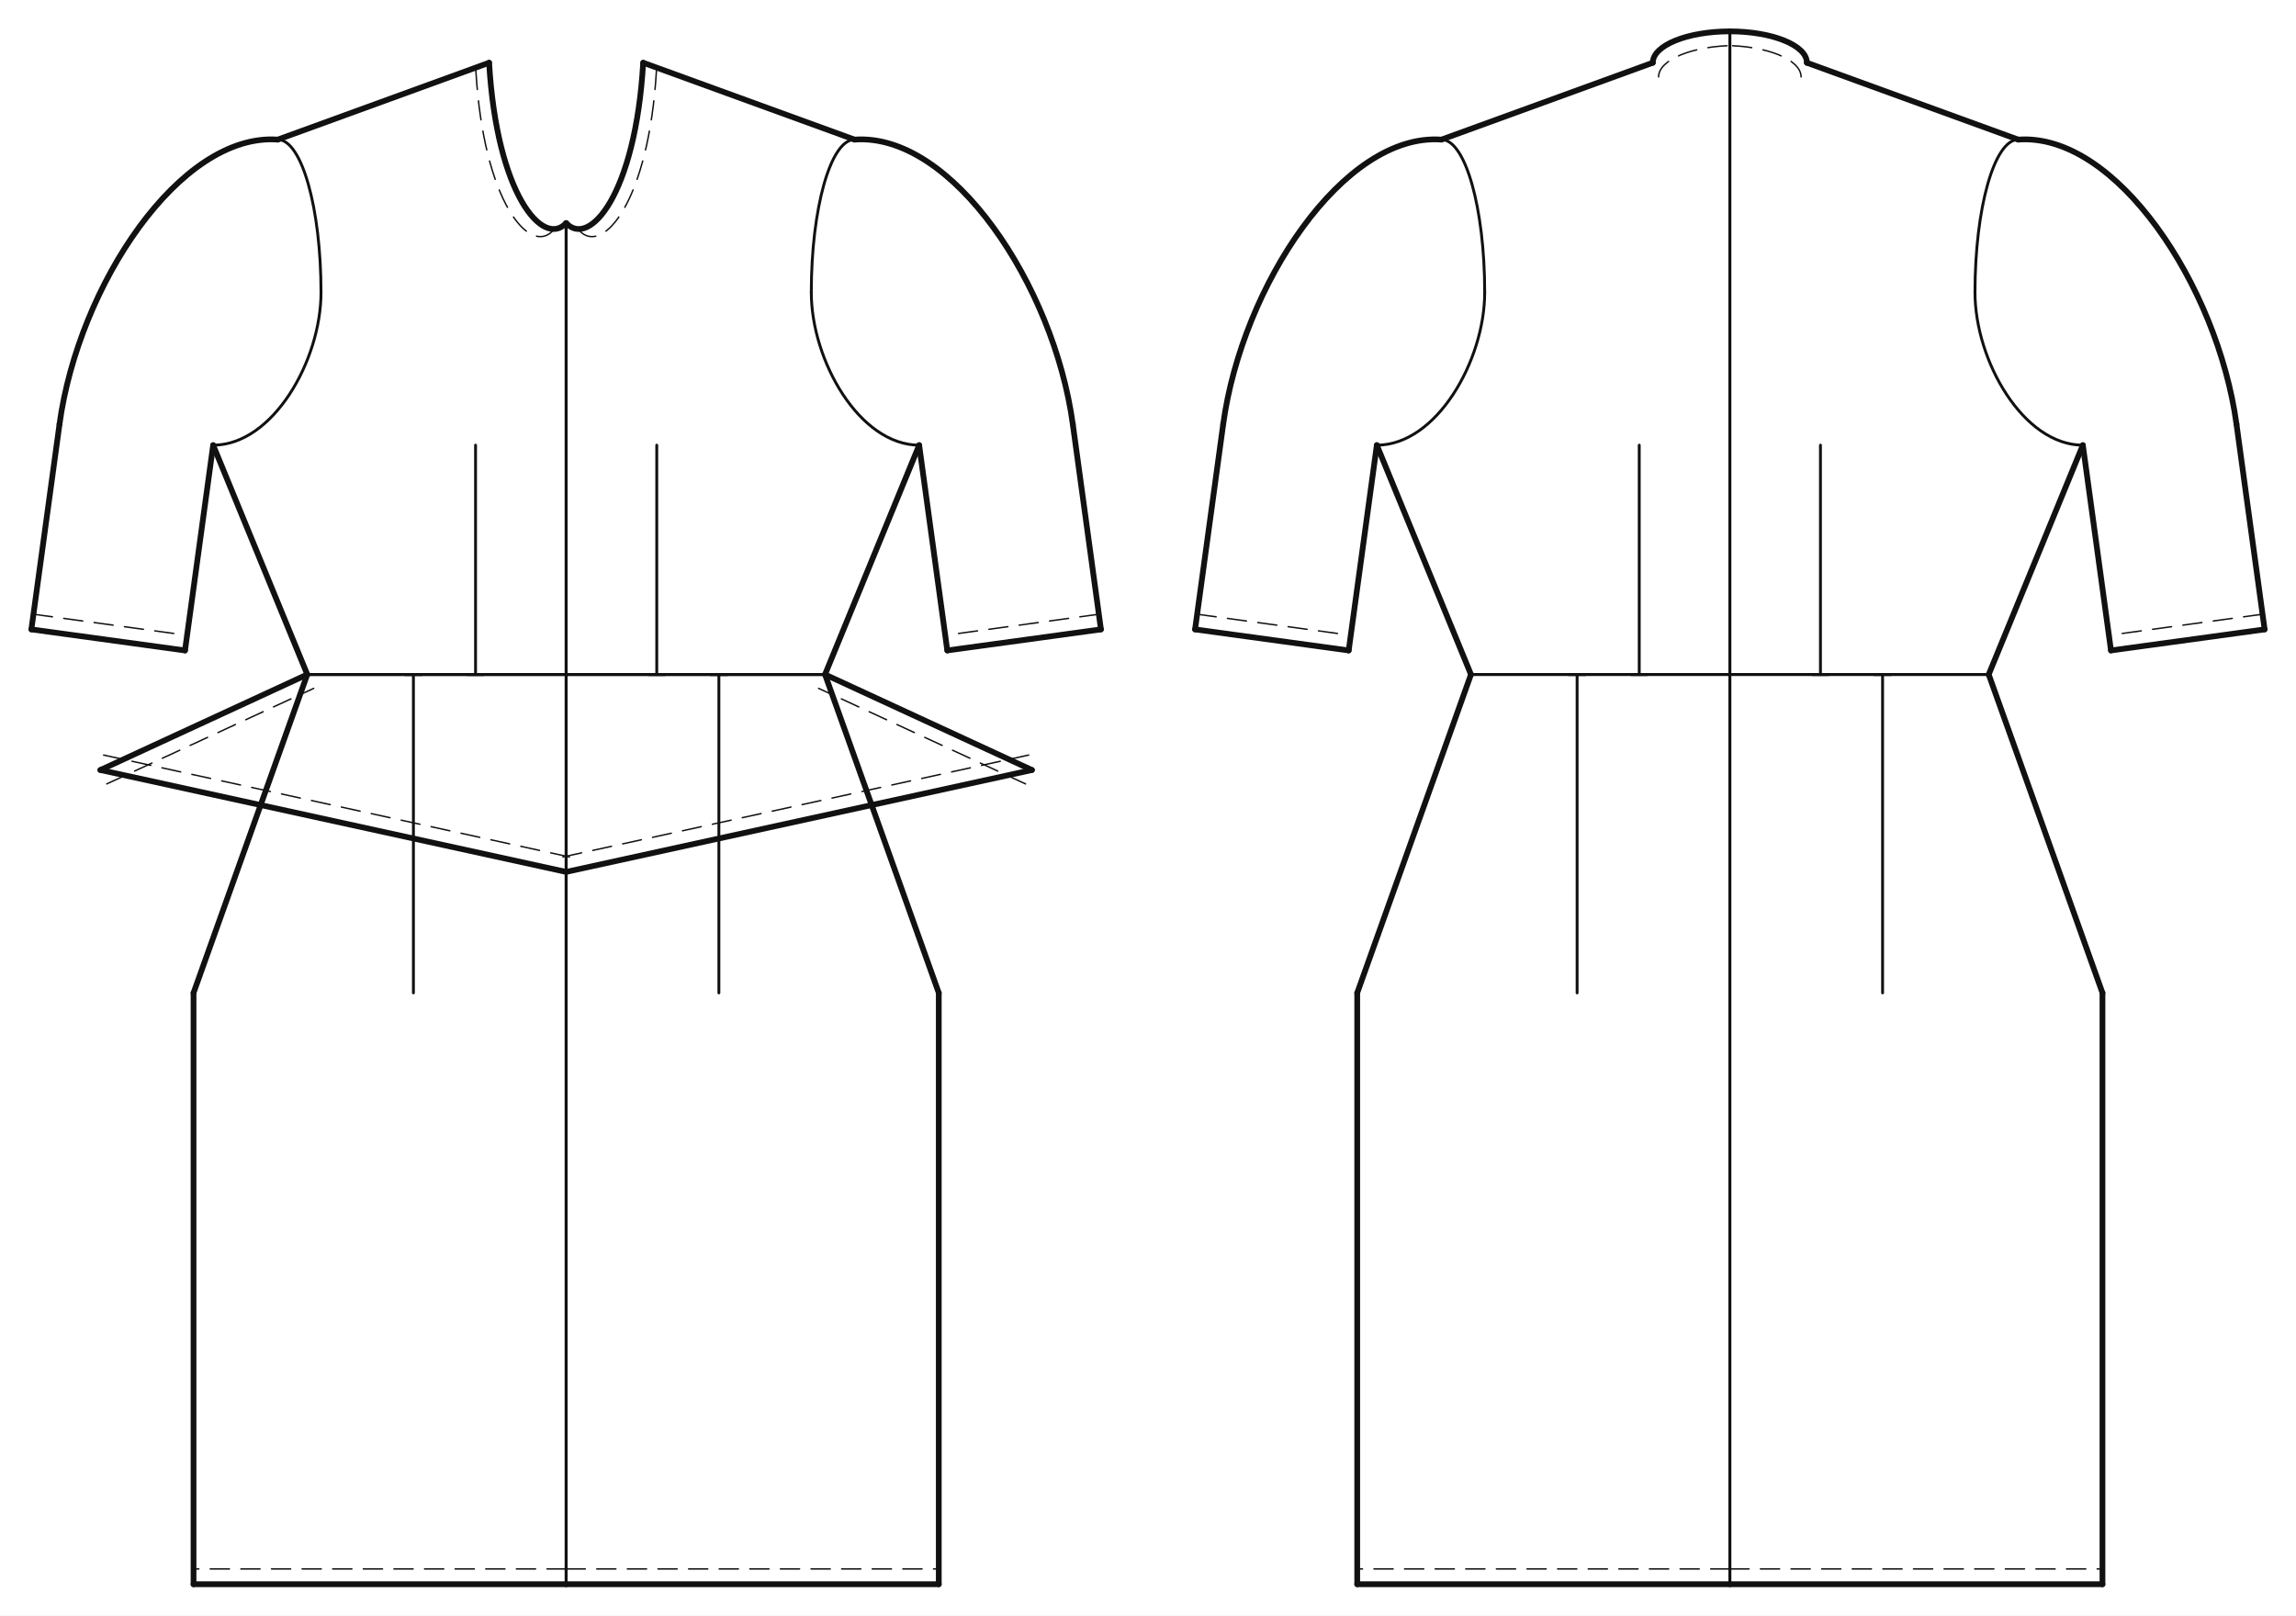
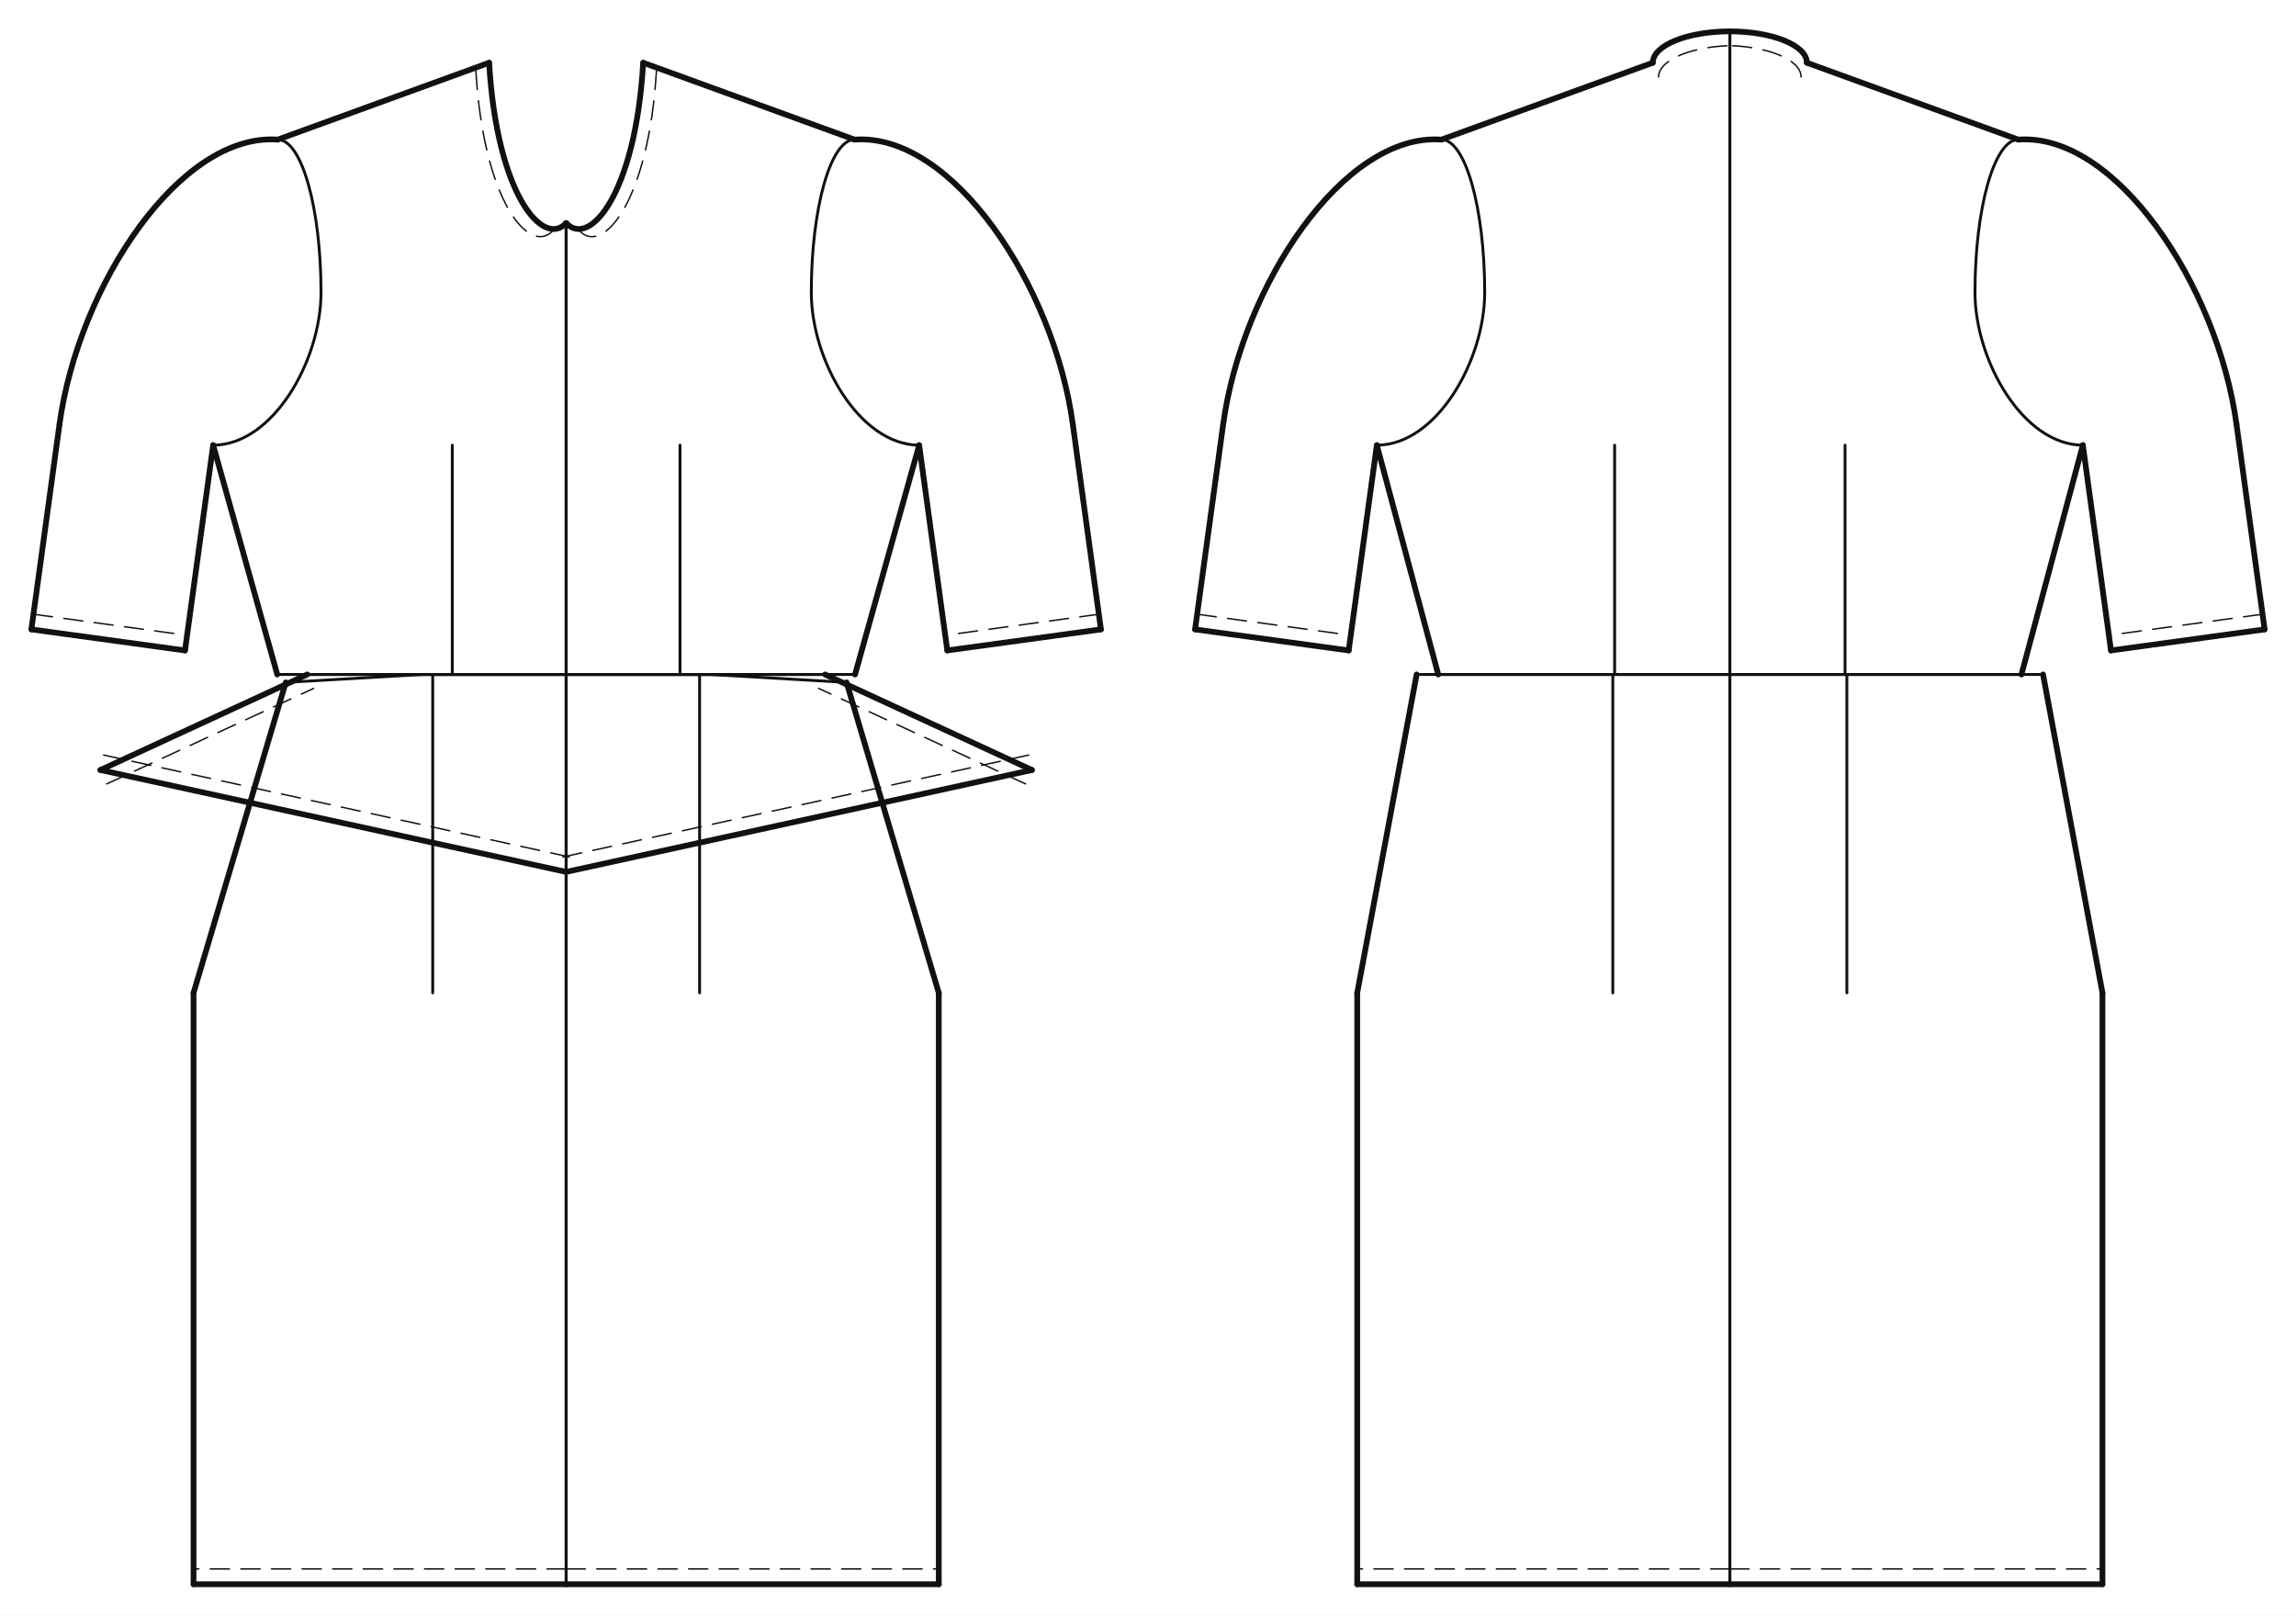
<svg xmlns="http://www.w3.org/2000/svg" data-ops="8" viewBox="-20.000 -40.000 1463.422 1030.000" data-scale="1:1" data-unit-mm="1" data-graf="taban-elbise" data-body="croquis36" data-size="croquis36" data-panel="6" data-gorunum="2" data-y-waist="390.000" data-y-bust="254.900" data-y-hip="593.000">
  <rect x="-20.000" y="-40.000" width="1463.422" height="1030.000" fill="#ffffff" />
  <g id="croquis" fill="none" stroke="none">
    <g data-view="front" data-eksen="cf" transform="translate(340.855 0)">
      <path data-rol="siluet" data-view="front" data-kaynak="croquis-landmark" data-manken-bust-y="254.900" data-manken-koltukalti-y="243.800" data-manken-bel-y="390.000" data-manken-kalca-y="593.000" data-omuz-uc="183.800 49.000" data-manken-bel-yarim-mm="170.500" d="M 49.100 0.000 L 183.800 49.000 L 210.000 243.800 L 210.000 254.900 L 181.400 312.900 L 170.500 390.000 L 195.000 490.000 L 225.000 593.000 L -225.000 593.000 L -195.000 490.000 L -170.500 390.000 L -181.400 312.900 L -210.000 254.900 L -210.000 243.800 L -183.800 49.000 L -49.100 0.000 Z" />
    </g>
    <g data-view="back" data-eksen="cb" transform="translate(1082.566 0)">
      <path data-rol="siluet" data-view="back" data-kaynak="croquis-landmark" data-manken-bust-y="254.900" data-manken-koltukalti-y="243.800" data-manken-bel-y="390.000" data-manken-kalca-y="593.000" data-omuz-uc="183.800 49.000" data-manken-bel-yarim-mm="170.500" d="M 49.100 0.000 L 183.800 49.000 L 210.000 243.800 L 210.000 254.900 L 181.400 312.900 L 170.500 390.000 L 195.000 490.000 L 225.000 593.000 L -225.000 593.000 L -195.000 490.000 L -170.500 390.000 L -181.400 312.900 L -210.000 254.900 L -210.000 243.800 L -183.800 49.000 L -49.100 0.000 Z" />
    </g>
  </g>
  <g id="outline" fill="none" stroke="#111111" stroke-width="3.659" stroke-linejoin="round" stroke-linecap="round">
    <g data-view="front" data-eksen="cf" transform="translate(340.855 0)">
-       <path data-panel="on_beden" data-edge="side_front" data-tur="seam" d="M 165.000 390.000 L 225.000 243.800" />
-       <path data-panel="on_beden" data-edge="side_front" data-tur="seam" d="M -165.000 390.000 L -225.000 243.800" />
+       <path data-panel="on_beden" data-edge="side_front" data-tur="seam" d="M 184.136 390.000 L 225.000 243.800" />
+       <path data-panel="on_beden" data-edge="side_front" data-tur="seam" d="M -184.136 390.000 L -225.000 243.800" />
      <path data-panel="on_beden" data-edge="shoulder" data-tur="seam" d="M 183.800 49.000 L 49.100 0.000" />
      <path data-panel="on_beden" data-edge="shoulder" data-tur="seam" d="M -183.800 49.000 L -49.100 0.000" />
      <path data-panel="on_beden" data-edge="neck_front" data-tur="cut" d="M 49.100 0.000 C 44.190 83.975 14.730 118.160 0.000 102.207" />
      <path data-panel="on_beden" data-edge="neck_front" data-tur="cut" d="M -49.100 0.000 C -44.190 83.975 -14.730 118.160 0.000 102.207" />
      <path data-panel="on_etek" data-edge="hem_front" data-tur="cut" d="M 0.000 970.000 L 237.500 970.000" />
      <path data-panel="on_etek" data-edge="hem_front" data-tur="cut" d="M 0.000 970.000 L -237.500 970.000" />
      <path data-panel="on_etek" data-edge="side_front.1" data-tur="seam" d="M 237.500 970.000 L 237.500 593.000" />
      <path data-panel="on_etek" data-edge="side_front.1" data-tur="seam" d="M -237.500 970.000 L -237.500 593.000" />
-       <path data-panel="on_etek" data-edge="side_front.2" data-tur="seam" d="M 237.500 593.000 L 165.000 390.000" />
-       <path data-panel="on_etek" data-edge="side_front.2" data-tur="seam" d="M -237.500 593.000 L -165.000 390.000" />
+       <path data-panel="on_etek" data-edge="side_front.2" data-tur="seam" d="M 237.500 593.000 L 178.704 395.045" />
+       <path data-panel="on_etek" data-edge="side_front.2" data-tur="seam" d="M -237.500 593.000 L -178.704 395.045" />
      <path data-panel="kol" data-edge="kapak_basi" data-tur="kapak" d="M 183.800 49.000 C 246.026 44.481 310.787 141.843 322.920 230.381" />
      <path data-panel="kol" data-edge="kapak_basi" data-tur="kapak" d="M -183.800 49.000 C -246.026 44.481 -310.787 141.843 -322.920 230.381" />
      <path data-panel="kol" data-edge="underarm_front" data-tur="kol" d="M 322.920 230.381 L 340.855 361.258" />
      <path data-panel="kol" data-edge="underarm_front" data-tur="kol" d="M -322.920 230.381 L -340.855 361.258" />
      <path data-panel="kol" data-edge="hem" data-tur="kol" d="M 340.855 361.258 L 242.935 374.677" />
      <path data-panel="kol" data-edge="hem" data-tur="kol" d="M -340.855 361.258 L -242.935 374.677" />
      <path data-panel="kol" data-edge="underarm_back" data-tur="kol" d="M 242.935 374.677 L 225.000 243.800" />
      <path data-panel="kol" data-edge="underarm_back" data-tur="kol" d="M -242.935 374.677 L -225.000 243.800" />
      <path data-panel="on_ust_kat" data-edge="hem" data-tur="cut" d="M 0.000 515.860 L 296.875 450.900" />
      <path data-panel="on_ust_kat" data-edge="hem" data-tur="cut" d="M 0.000 515.860 L -296.875 450.900" />
      <path data-panel="on_ust_kat" data-edge="side" data-tur="cut" d="M 296.875 450.900 L 165.000 390.000" />
      <path data-panel="on_ust_kat" data-edge="side" data-tur="cut" d="M -296.875 450.900 L -165.000 390.000" />
    </g>
    <g data-view="back" data-eksen="cb" transform="translate(1082.566 0)">
-       <path data-panel="arka_beden" data-edge="side_back" data-tur="seam" d="M 165.000 390.000 L 225.000 243.800" />
-       <path data-panel="arka_beden" data-edge="side_back" data-tur="seam" d="M -165.000 390.000 L -225.000 243.800" />
+       <path data-panel="arka_beden" data-edge="side_back" data-tur="seam" d="M 185.864 390.000 L 225.000 243.800" />
+       <path data-panel="arka_beden" data-edge="side_back" data-tur="seam" d="M -185.864 390.000 L -225.000 243.800" />
      <path data-panel="arka_beden" data-edge="shoulder" data-tur="seam" d="M 183.800 49.000 L 49.100 0.000" />
      <path data-panel="arka_beden" data-edge="shoulder" data-tur="seam" d="M -183.800 49.000 L -49.100 0.000" />
      <path data-panel="arka_beden" data-edge="neck_back" data-tur="cut" d="M 49.100 0.000 C 49.100 -11.046 27.117 -20.000 0.000 -20.000" />
      <path data-panel="arka_beden" data-edge="neck_back" data-tur="cut" d="M -49.100 0.000 C -49.100 -11.046 -27.117 -20.000 0.000 -20.000" />
      <path data-panel="arka_etek" data-edge="hem_back" data-tur="cut" d="M 0.000 970.000 L 237.500 970.000" />
      <path data-panel="arka_etek" data-edge="hem_back" data-tur="cut" d="M 0.000 970.000 L -237.500 970.000" />
      <path data-panel="arka_etek" data-edge="side_back.1" data-tur="seam" d="M 237.500 970.000 L 237.500 593.000" />
      <path data-panel="arka_etek" data-edge="side_back.1" data-tur="seam" d="M -237.500 970.000 L -237.500 593.000" />
-       <path data-panel="arka_etek" data-edge="side_back.2" data-tur="seam" d="M 237.500 593.000 L 165.000 390.000" />
-       <path data-panel="arka_etek" data-edge="side_back.2" data-tur="seam" d="M -237.500 593.000 L -165.000 390.000" />
+       <path data-panel="arka_etek" data-edge="side_back.2" data-tur="seam" d="M 237.500 593.000 L 199.629 390.000" />
+       <path data-panel="arka_etek" data-edge="side_back.2" data-tur="seam" d="M -237.500 593.000 L -199.629 390.000" />
      <path data-panel="kol" data-edge="kapak_basi" data-tur="kapak" d="M 183.800 49.000 C 246.026 44.481 310.787 141.843 322.920 230.381" />
      <path data-panel="kol" data-edge="kapak_basi" data-tur="kapak" d="M -183.800 49.000 C -246.026 44.481 -310.787 141.843 -322.920 230.381" />
      <path data-panel="kol" data-edge="underarm_front" data-tur="kol" d="M 322.920 230.381 L 340.855 361.258" />
      <path data-panel="kol" data-edge="underarm_front" data-tur="kol" d="M -322.920 230.381 L -340.855 361.258" />
      <path data-panel="kol" data-edge="hem" data-tur="kol" d="M 340.855 361.258 L 242.935 374.677" />
      <path data-panel="kol" data-edge="hem" data-tur="kol" d="M -340.855 361.258 L -242.935 374.677" />
      <path data-panel="kol" data-edge="underarm_back" data-tur="kol" d="M 242.935 374.677 L 225.000 243.800" />
      <path data-panel="kol" data-edge="underarm_back" data-tur="kol" d="M -242.935 374.677 L -225.000 243.800" />
    </g>
  </g>
  <g id="seams" fill="none" stroke="#111111" stroke-width="1.829" stroke-linejoin="round" stroke-linecap="round">
    <g data-view="front" data-eksen="cf" transform="translate(340.855 0)">
      <path data-panel="on_beden" data-edge="cf" data-tur="seam" d="M 0.000 102.207 L 0.000 390.000" />
      <path data-panel="on_beden" data-edge="cf" data-tur="seam" d="M 0.000 102.207 L 0.000 390.000" />
      <path data-panel="on_beden" data-edge="waist_front.1" data-tur="seam" d="M 0.000 390.000 L 63.000 390.000" />
      <path data-panel="on_beden" data-edge="waist_front.1" data-tur="seam" d="M 0.000 390.000 L -63.000 390.000" />
-       <path data-panel="on_beden" data-edge="dart_on_beden.1" data-tur="pens_agzi" d="M 63.000 390.000 L 52.500 390.000" />
-       <path data-panel="on_beden" data-edge="dart_on_beden.1" data-tur="pens_agzi" d="M -63.000 390.000 L -52.500 390.000" />
-       <path data-panel="on_beden" data-edge="waist_front.2" data-tur="seam" d="M 52.500 390.000 L 165.000 390.000" />
-       <path data-panel="on_beden" data-edge="waist_front.2" data-tur="seam" d="M -52.500 390.000 L -165.000 390.000" />
+       <path data-panel="on_beden" data-edge="dart_on_beden.1" data-tur="pens_agzi" d="M 63.000 390.000 L 82.136 390.000" />
+       <path data-panel="on_beden" data-edge="dart_on_beden.1" data-tur="pens_agzi" d="M -63.000 390.000 L -82.136 390.000" />
+       <path data-panel="on_beden" data-edge="waist_front.2" data-tur="seam" d="M 82.136 390.000 L 184.136 390.000" />
+       <path data-panel="on_beden" data-edge="waist_front.2" data-tur="seam" d="M -82.136 390.000 L -184.136 390.000" />
      <path data-panel="on_beden" data-edge="armhole_front.1" data-tur="seam" d="M 225.000 243.800 C 187.030 243.800 156.250 190.007 156.250 146.400" />
      <path data-panel="on_beden" data-edge="armhole_front.1" data-tur="seam" d="M -225.000 243.800 C -187.030 243.800 -156.250 190.007 -156.250 146.400" />
      <path data-panel="on_beden" data-edge="armhole_front.2" data-tur="seam" d="M 156.250 146.400 C 156.250 92.607 168.585 49.000 183.800 49.000" />
      <path data-panel="on_beden" data-edge="armhole_front.2" data-tur="seam" d="M -156.250 146.400 C -156.250 92.607 -168.585 49.000 -183.800 49.000" />
      <path data-panel="on_etek" data-edge="cf" data-tur="seam" d="M 0.000 390.000 L 0.000 970.000" />
      <path data-panel="on_etek" data-edge="cf" data-tur="seam" d="M 0.000 390.000 L 0.000 970.000" />
-       <path data-panel="on_etek" data-edge="waist_front.1" data-tur="seam" d="M 165.000 390.000 L 91.907 390.000" />
-       <path data-panel="on_etek" data-edge="waist_front.1" data-tur="seam" d="M -165.000 390.000 L -91.907 390.000" />
-       <path data-panel="on_etek" data-edge="dart_on_etek.1" data-tur="pens_agzi" d="M 91.907 390.000 L 102.793 390.000" />
-       <path data-panel="on_etek" data-edge="dart_on_etek.1" data-tur="pens_agzi" d="M -91.907 390.000 L -102.793 390.000" />
-       <path data-panel="on_etek" data-edge="waist_front.2" data-tur="seam" d="M 102.793 390.000 L 0.000 390.000" />
-       <path data-panel="on_etek" data-edge="waist_front.2" data-tur="seam" d="M -102.793 390.000 L 0.000 390.000" />
+       <path data-panel="on_etek" data-edge="waist_front.1" data-tur="seam" d="M 178.704 395.045 L 91.907 390.000" />
+       <path data-panel="on_etek" data-edge="waist_front.1" data-tur="seam" d="M -178.704 395.045 L -91.907 390.000" />
+       <path data-panel="on_etek" data-edge="dart_on_etek.1" data-tur="pens_agzi" d="M 91.907 390.000 L 78.203 390.000" />
+       <path data-panel="on_etek" data-edge="dart_on_etek.1" data-tur="pens_agzi" d="M -91.907 390.000 L -78.203 390.000" />
+       <path data-panel="on_etek" data-edge="waist_front.2" data-tur="seam" d="M 78.203 390.000 L 0.000 390.000" />
+       <path data-panel="on_etek" data-edge="waist_front.2" data-tur="seam" d="M -78.203 390.000 L 0.000 390.000" />
      <path data-panel="on_ust_kat" data-edge="waist" data-tur="cut" d="M 165.000 390.000 L 0.000 390.000" />
      <path data-panel="on_ust_kat" data-edge="waist" data-tur="cut" d="M -165.000 390.000 L 0.000 390.000" />
    </g>
    <g data-view="back" data-eksen="cb" transform="translate(1082.566 0)">
      <path data-panel="arka_beden" data-edge="cb" data-tur="seam" d="M 0.000 -20.000 L 0.000 390.000" />
      <path data-panel="arka_beden" data-edge="cb" data-tur="seam" d="M 0.000 -20.000 L 0.000 390.000" />
      <path data-panel="arka_beden" data-edge="waist_back.1" data-tur="seam" d="M 0.000 390.000 L 63.000 390.000" />
      <path data-panel="arka_beden" data-edge="waist_back.1" data-tur="seam" d="M 0.000 390.000 L -63.000 390.000" />
-       <path data-panel="arka_beden" data-edge="dart_arka_beden.1" data-tur="pens_agzi" d="M 63.000 390.000 L 52.500 390.000" />
-       <path data-panel="arka_beden" data-edge="dart_arka_beden.1" data-tur="pens_agzi" d="M -63.000 390.000 L -52.500 390.000" />
-       <path data-panel="arka_beden" data-edge="waist_back.2" data-tur="seam" d="M 52.500 390.000 L 165.000 390.000" />
-       <path data-panel="arka_beden" data-edge="waist_back.2" data-tur="seam" d="M -52.500 390.000 L -165.000 390.000" />
+       <path data-panel="arka_beden" data-edge="dart_arka_beden.1" data-tur="pens_agzi" d="M 63.000 390.000 L 83.864 390.000" />
+       <path data-panel="arka_beden" data-edge="dart_arka_beden.1" data-tur="pens_agzi" d="M -63.000 390.000 L -83.864 390.000" />
+       <path data-panel="arka_beden" data-edge="waist_back.2" data-tur="seam" d="M 83.864 390.000 L 185.864 390.000" />
+       <path data-panel="arka_beden" data-edge="waist_back.2" data-tur="seam" d="M -83.864 390.000 L -185.864 390.000" />
      <path data-panel="arka_beden" data-edge="armhole_back.1" data-tur="seam" d="M 225.000 243.800 C 187.030 243.800 156.250 190.007 156.250 146.400" />
      <path data-panel="arka_beden" data-edge="armhole_back.1" data-tur="seam" d="M -225.000 243.800 C -187.030 243.800 -156.250 190.007 -156.250 146.400" />
      <path data-panel="arka_beden" data-edge="armhole_back.2" data-tur="seam" d="M 156.250 146.400 C 156.250 92.607 168.585 49.000 183.800 49.000" />
      <path data-panel="arka_beden" data-edge="armhole_back.2" data-tur="seam" d="M -156.250 146.400 C -156.250 92.607 -168.585 49.000 -183.800 49.000" />
      <path data-panel="arka_etek" data-edge="cb" data-tur="seam" d="M 0.000 390.000 L 0.000 970.000" />
      <path data-panel="arka_etek" data-edge="cb" data-tur="seam" d="M 0.000 390.000 L 0.000 970.000" />
-       <path data-panel="arka_etek" data-edge="waist_back.1" data-tur="seam" d="M 165.000 390.000 L 91.907 390.000" />
-       <path data-panel="arka_etek" data-edge="waist_back.1" data-tur="seam" d="M -165.000 390.000 L -91.907 390.000" />
-       <path data-panel="arka_etek" data-edge="dart_arka_etek.1" data-tur="pens_agzi" d="M 91.907 390.000 L 102.793 390.000" />
-       <path data-panel="arka_etek" data-edge="dart_arka_etek.1" data-tur="pens_agzi" d="M -91.907 390.000 L -102.793 390.000" />
-       <path data-panel="arka_etek" data-edge="waist_back.2" data-tur="seam" d="M 102.793 390.000 L 0.000 390.000" />
-       <path data-panel="arka_etek" data-edge="waist_back.2" data-tur="seam" d="M -102.793 390.000 L 0.000 390.000" />
+       <path data-panel="arka_etek" data-edge="waist_back.1" data-tur="seam" d="M 199.629 390.000 L 91.907 390.000" />
+       <path data-panel="arka_etek" data-edge="waist_back.1" data-tur="seam" d="M -199.629 390.000 L -91.907 390.000" />
+       <path data-panel="arka_etek" data-edge="dart_arka_etek.1" data-tur="pens_agzi" d="M 91.907 390.000 L 57.278 390.000" />
+       <path data-panel="arka_etek" data-edge="dart_arka_etek.1" data-tur="pens_agzi" d="M -91.907 390.000 L -57.278 390.000" />
+       <path data-panel="arka_etek" data-edge="waist_back.2" data-tur="seam" d="M 57.278 390.000 L 0.000 390.000" />
+       <path data-panel="arka_etek" data-edge="waist_back.2" data-tur="seam" d="M -57.278 390.000 L 0.000 390.000" />
    </g>
  </g>
  <g id="topstitch" fill="none" stroke="#111111" stroke-width="0.915" stroke-linejoin="round" stroke-linecap="round" stroke-dasharray="12.195 7.317">
    <g data-view="front" data-eksen="cf" transform="translate(340.855 0)">
      <path data-panel="on_beden" data-edge="neck_front" data-tur="ustdikis" d="M 57.558 4.863 C 52.648 88.838 23.188 123.023 8.458 107.070" />
      <path data-panel="on_beden" data-edge="neck_front" data-tur="ustdikis" d="M -57.558 4.863 C -52.648 88.838 -23.188 123.023 -8.458 107.070" />
      <path data-panel="on_etek" data-edge="hem_front" data-tur="ustdikis" d="M 0.000 960.244 L 237.500 960.244" />
      <path data-panel="on_etek" data-edge="hem_front" data-tur="ustdikis" d="M 0.000 960.244 L -237.500 960.244" />
      <path data-panel="kol" data-edge="hem" data-tur="ustdikis" d="M 339.531 351.592 L 241.611 365.011" />
      <path data-panel="kol" data-edge="hem" data-tur="ustdikis" d="M -339.531 351.592 L -241.611 365.011" />
      <path data-panel="on_ust_kat" data-edge="hem" data-tur="ustdikis" d="M -2.085 506.329 L 294.790 441.369" />
      <path data-panel="on_ust_kat" data-edge="hem" data-tur="ustdikis" d="M 2.085 506.329 L -294.790 441.369" />
      <path data-panel="on_ust_kat" data-edge="side" data-tur="ustdikis" d="M 292.785 459.757 L 160.910 398.857" />
      <path data-panel="on_ust_kat" data-edge="side" data-tur="ustdikis" d="M -292.785 459.757 L -160.910 398.857" />
    </g>
    <g data-view="back" data-eksen="cb" transform="translate(1082.566 0)">
      <path data-panel="arka_beden" data-edge="neck_back" data-tur="ustdikis" d="M 45.420 9.035 C 45.420 -2.010 23.437 -10.965 -3.680 -10.965" />
      <path data-panel="arka_beden" data-edge="neck_back" data-tur="ustdikis" d="M -45.420 9.035 C -45.420 -2.010 -23.437 -10.965 3.680 -10.965" />
      <path data-panel="arka_etek" data-edge="hem_back" data-tur="ustdikis" d="M 0.000 960.244 L 237.500 960.244" />
      <path data-panel="arka_etek" data-edge="hem_back" data-tur="ustdikis" d="M 0.000 960.244 L -237.500 960.244" />
      <path data-panel="kol" data-edge="hem" data-tur="ustdikis" d="M 339.531 351.592 L 241.611 365.011" />
      <path data-panel="kol" data-edge="hem" data-tur="ustdikis" d="M -339.531 351.592 L -241.611 365.011" />
    </g>
  </g>
  <g id="details" fill="none" stroke="#111111" stroke-width="1.829" stroke-linejoin="round" stroke-linecap="round">
    <g data-view="front" data-eksen="cf" transform="translate(340.855 0)">
-       <path data-panel="on_beden" data-edge="dart_on_beden.1" data-tur="pens" d="M 57.750 390.000 L 57.750 243.800" />
-       <path data-panel="on_beden" data-edge="dart_on_beden.1" data-tur="pens" d="M -57.750 390.000 L -57.750 243.800" />
-       <path data-panel="on_etek" data-edge="dart_on_etek.1" data-tur="pens" d="M 97.350 390.000 L 97.350 593.000" />
-       <path data-panel="on_etek" data-edge="dart_on_etek.1" data-tur="pens" d="M -97.350 390.000 L -97.350 593.000" />
+       <path data-panel="on_beden" data-edge="dart_on_beden.1" data-tur="pens" d="M 72.568 390.000 L 72.568 243.800" />
+       <path data-panel="on_beden" data-edge="dart_on_beden.1" data-tur="pens" d="M -72.568 390.000 L -72.568 243.800" />
+       <path data-panel="on_etek" data-edge="dart_on_etek.1" data-tur="pens" d="M 85.055 390.000 L 85.055 593.000" />
+       <path data-panel="on_etek" data-edge="dart_on_etek.1" data-tur="pens" d="M -85.055 390.000 L -85.055 593.000" />
    </g>
    <g data-view="back" data-eksen="cb" transform="translate(1082.566 0)">
-       <path data-panel="arka_beden" data-edge="dart_arka_beden.1" data-tur="pens" d="M 57.750 390.000 L 57.750 243.800" />
-       <path data-panel="arka_beden" data-edge="dart_arka_beden.1" data-tur="pens" d="M -57.750 390.000 L -57.750 243.800" />
-       <path data-panel="arka_etek" data-edge="dart_arka_etek.1" data-tur="pens" d="M 97.350 390.000 L 97.350 593.000" />
-       <path data-panel="arka_etek" data-edge="dart_arka_etek.1" data-tur="pens" d="M -97.350 390.000 L -97.350 593.000" />
+       <path data-panel="arka_beden" data-edge="dart_arka_beden.1" data-tur="pens" d="M 73.432 390.000 L 73.432 243.800" />
+       <path data-panel="arka_beden" data-edge="dart_arka_beden.1" data-tur="pens" d="M -73.432 390.000 L -73.432 243.800" />
+       <path data-panel="arka_etek" data-edge="dart_arka_etek.1" data-tur="pens" d="M 74.593 390.000 L 74.593 593.000" />
+       <path data-panel="arka_etek" data-edge="dart_arka_etek.1" data-tur="pens" d="M -74.593 390.000 L -74.593 593.000" />
    </g>
  </g>
</svg>
